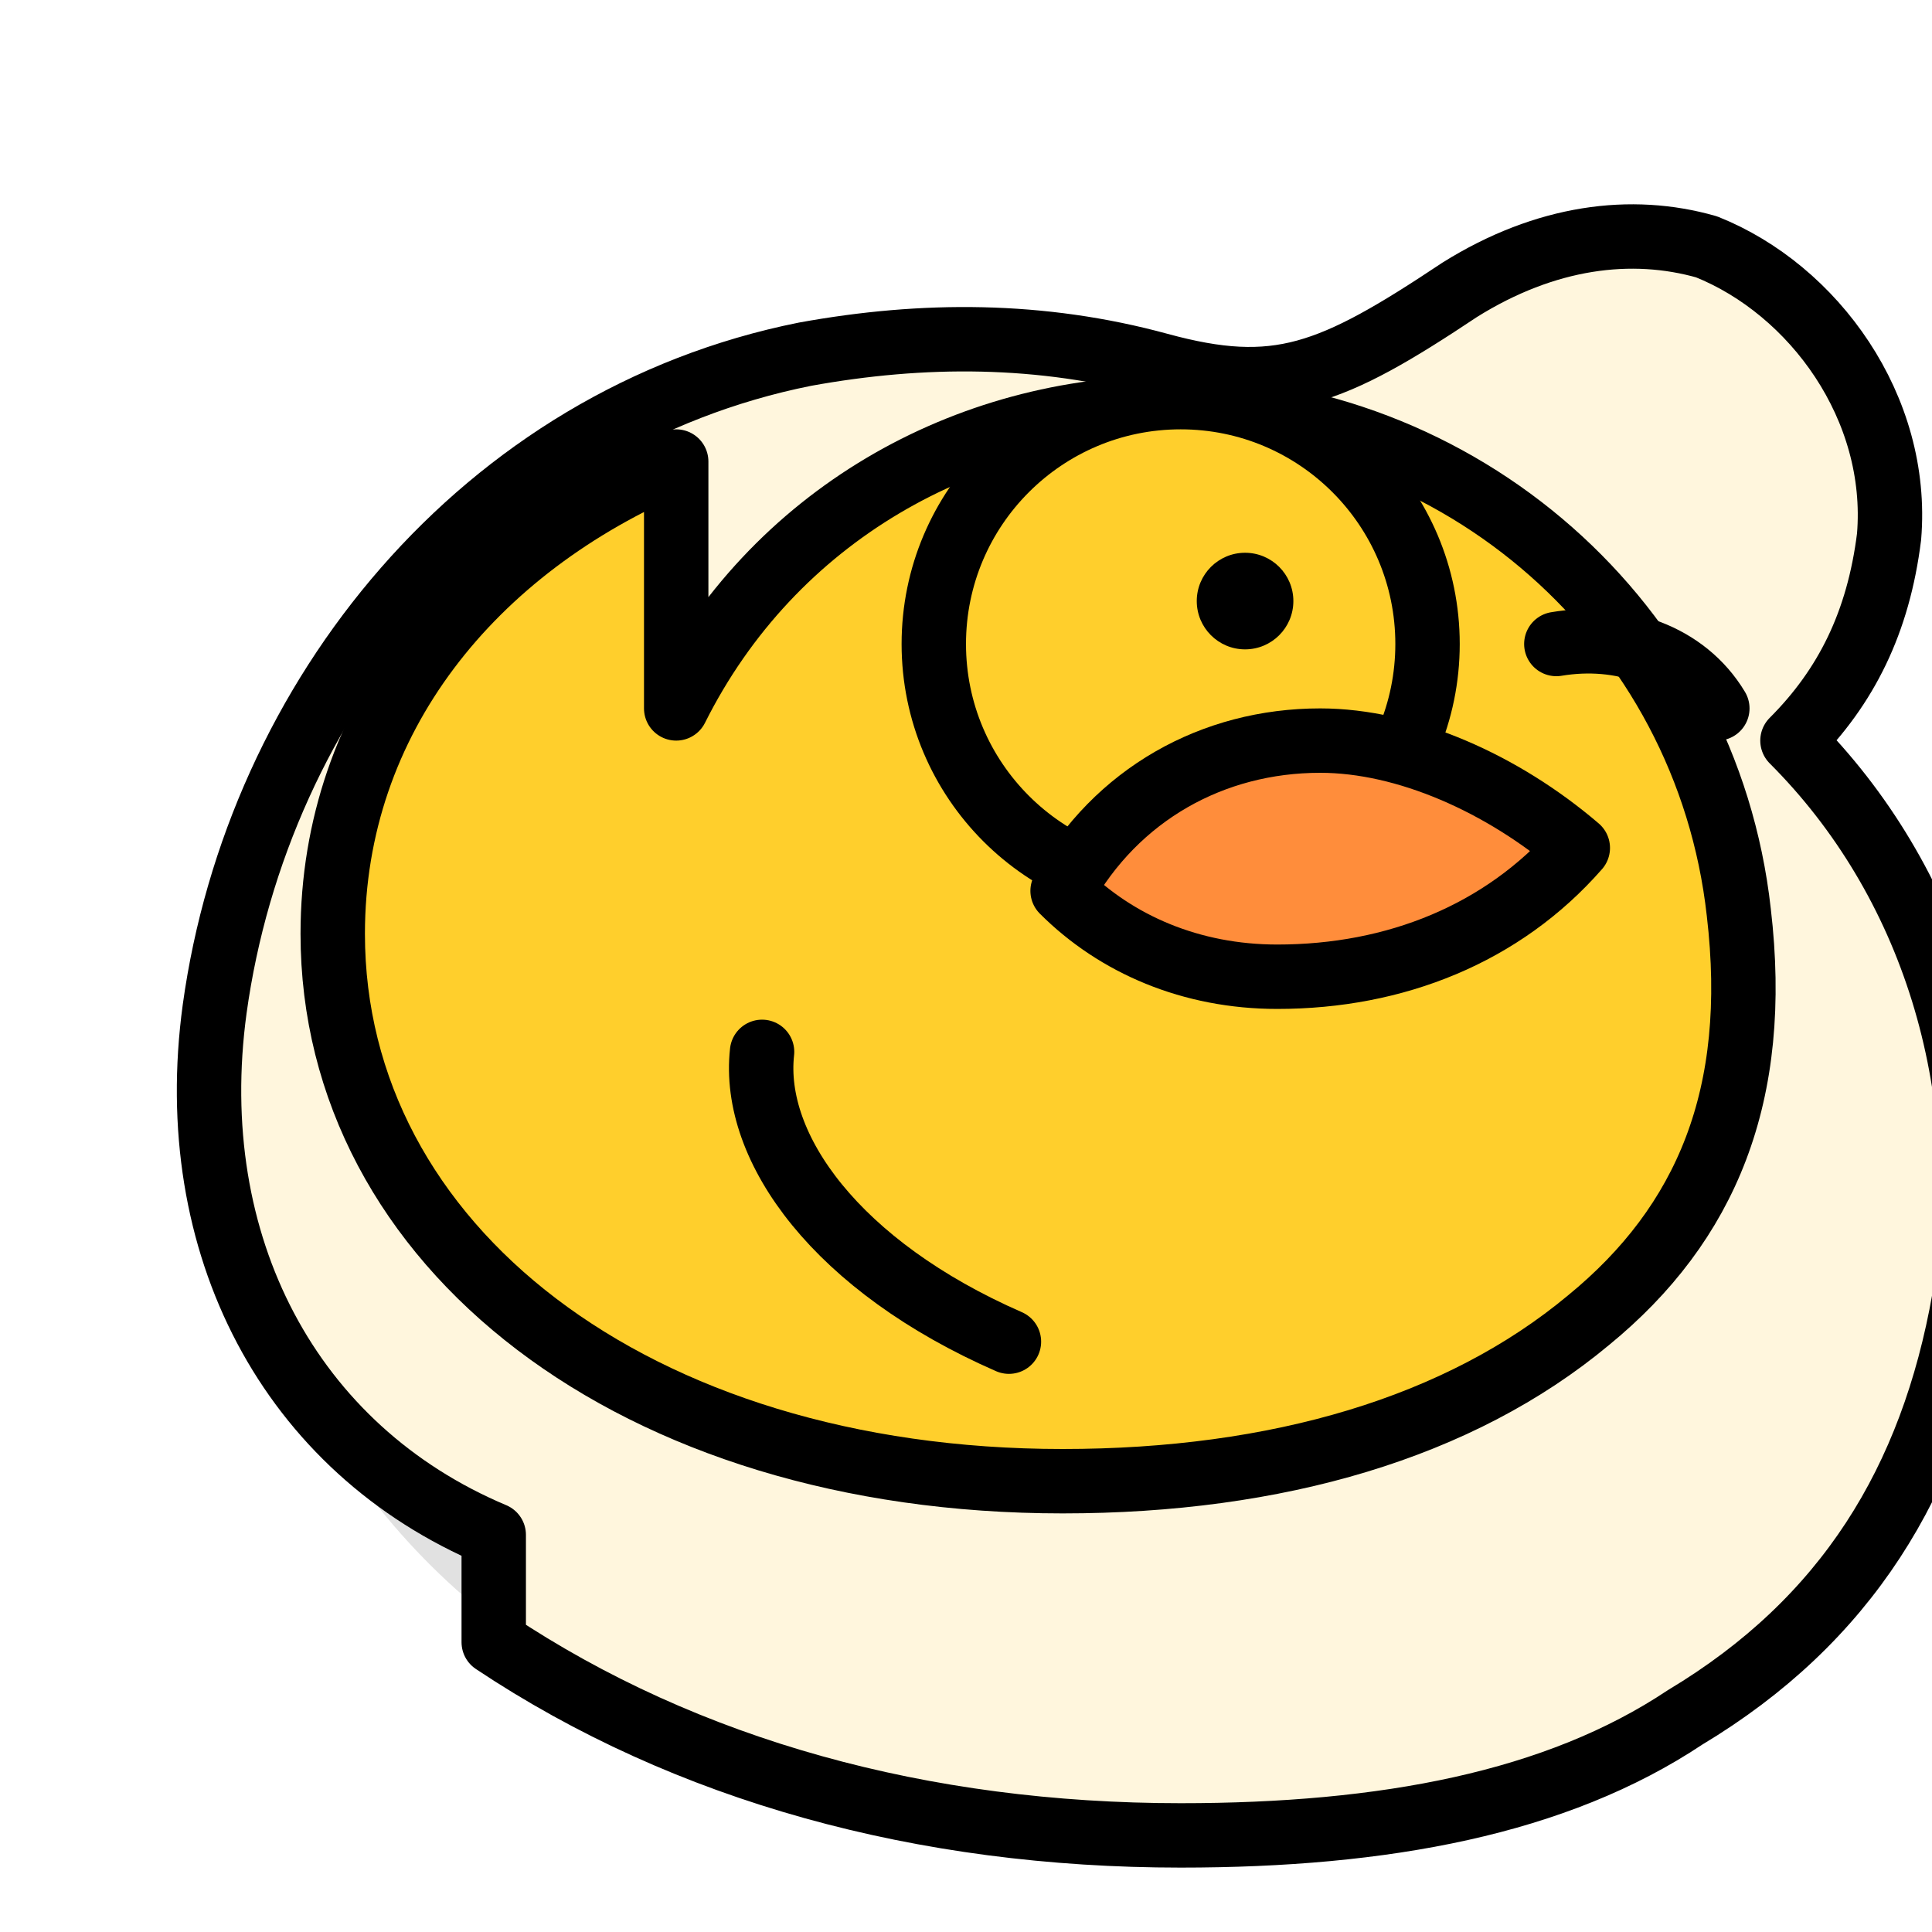
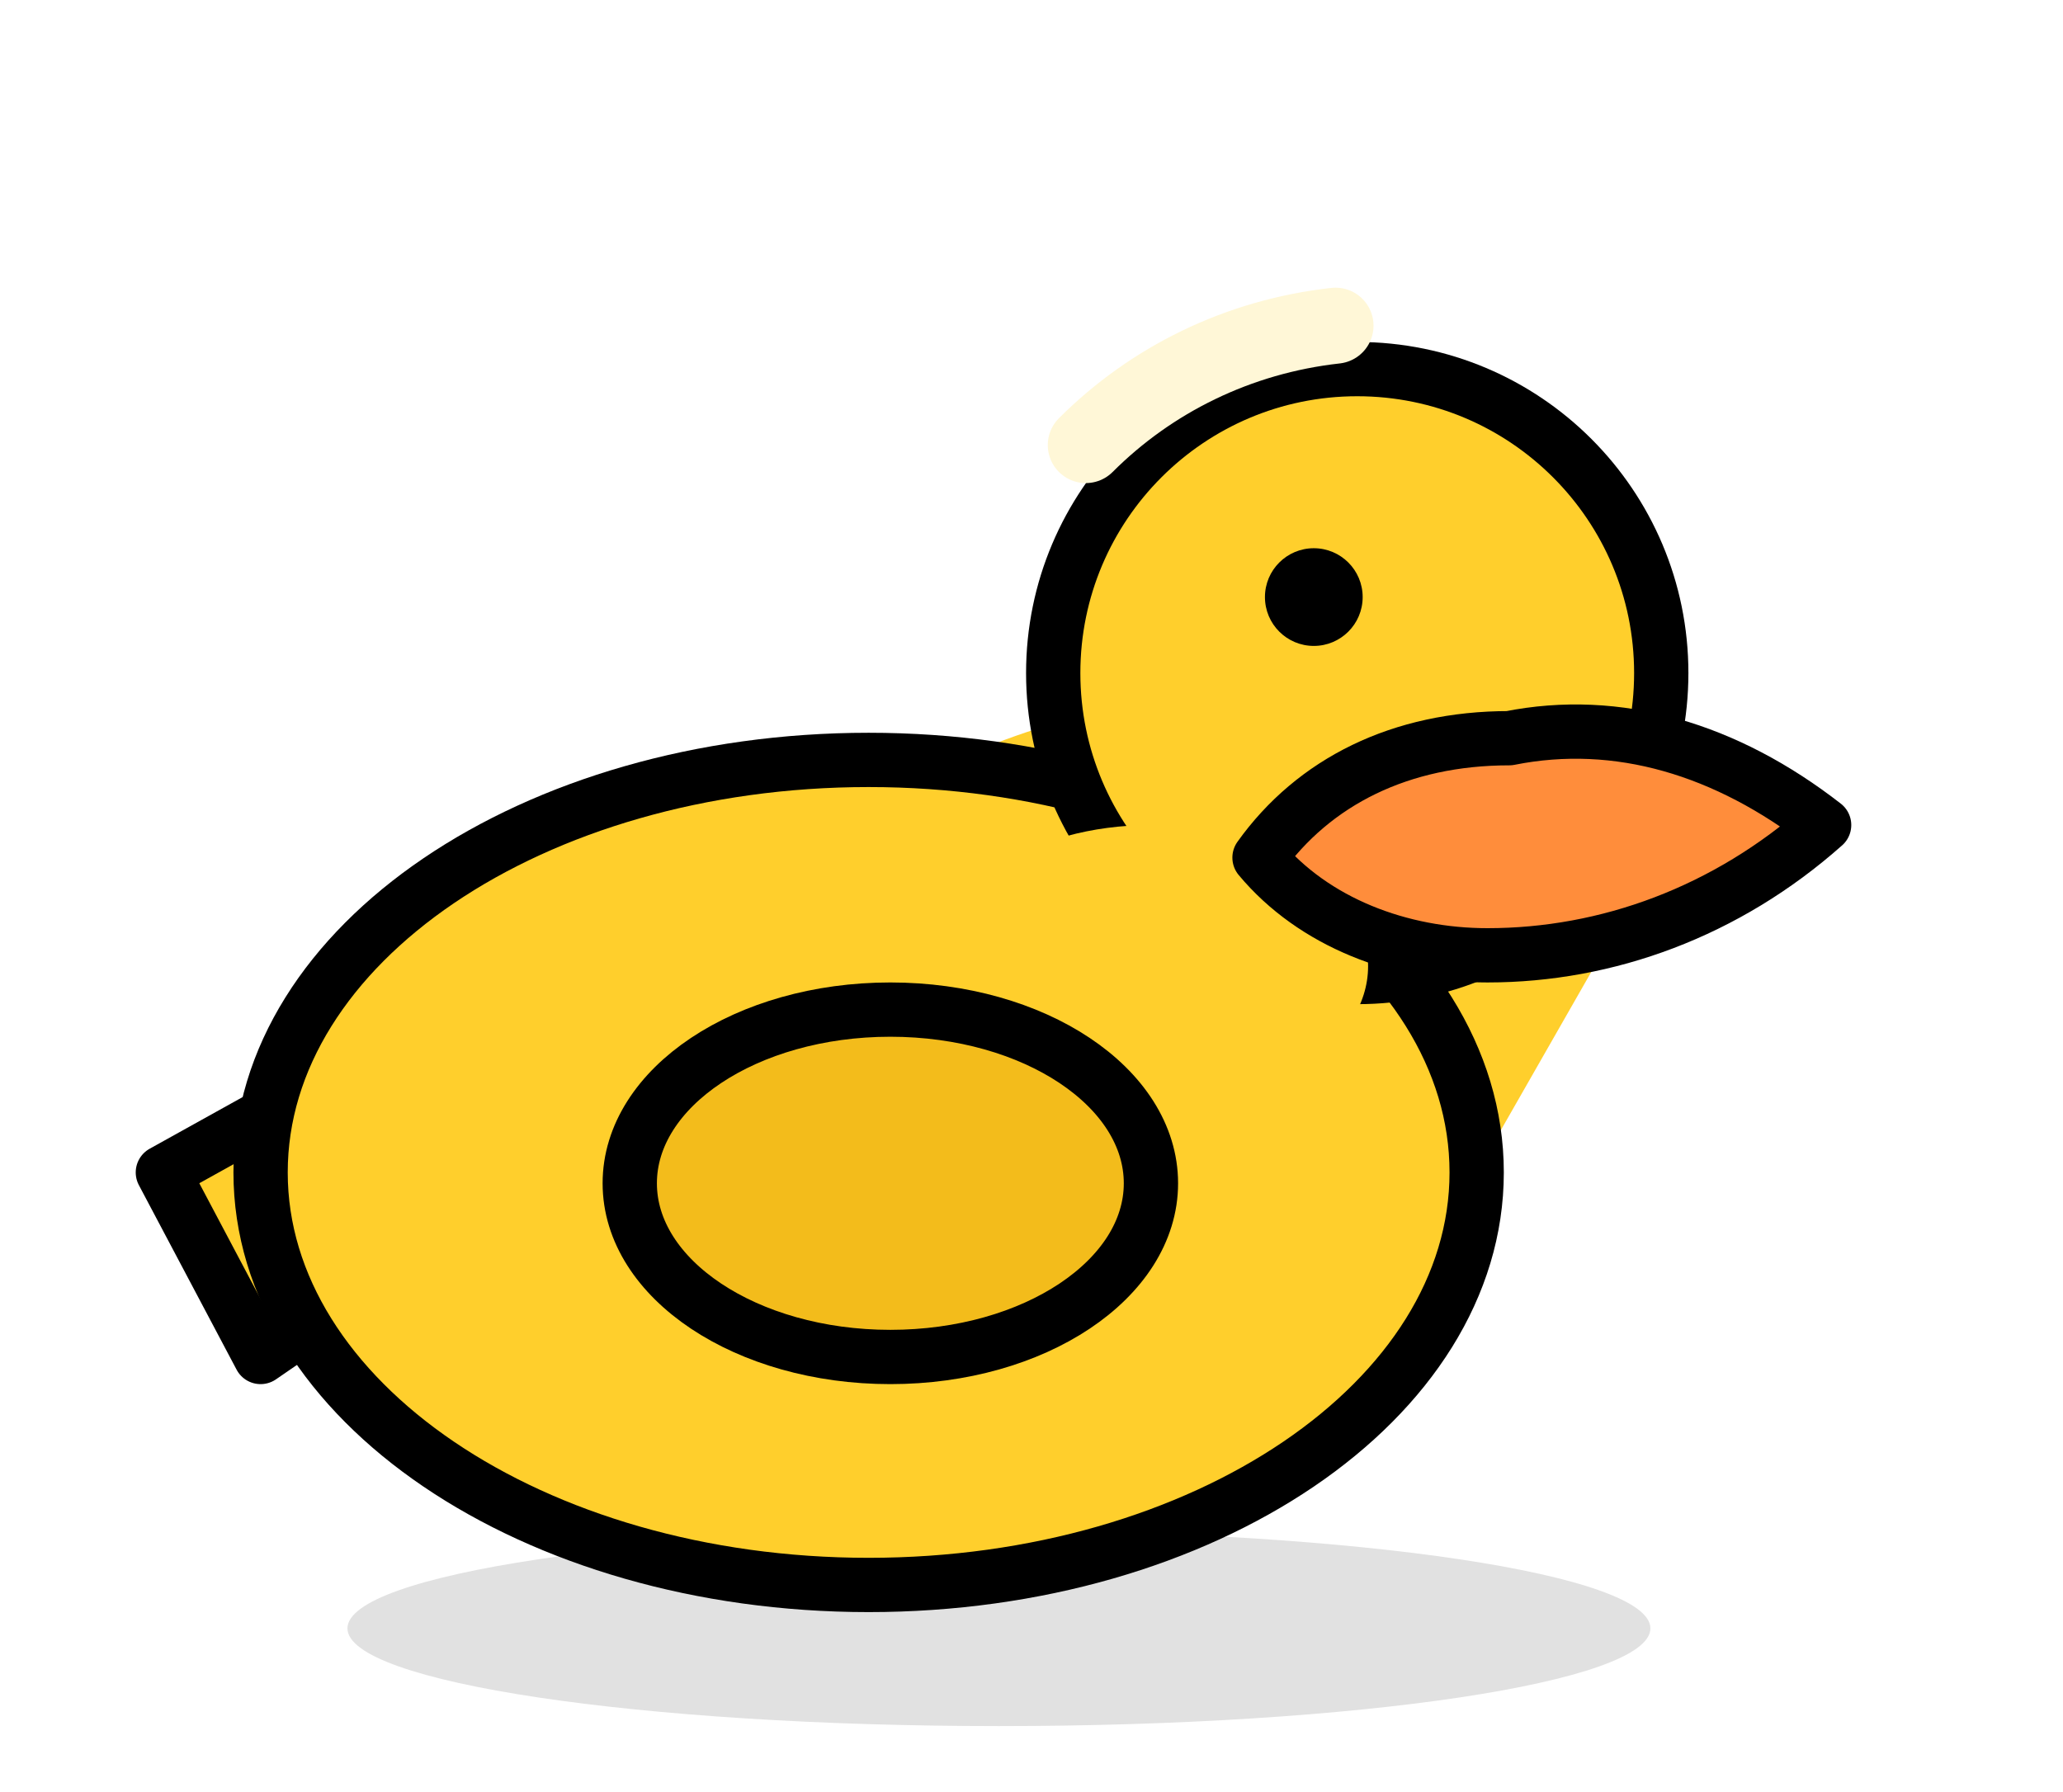
- <svg xmlns="http://www.w3.org/2000/svg" viewBox="0 0 180 180" fill="none">
-   <path d="M64 30c16-10 42-11 61-1 16 9 28 27 30 49 3 26-5 48-23 63-18 14-42 18-66 12-25-6-43-21-51-43-8-23-4-49 11-61 10-9 23-15 38-19Z" fill="#000" opacity=".12" transform="translate(10 12)" />
-   <path d="M46 143c-19-8-29-27-26-49 4-29 25-55 55-61 11-2 22-2 33 1 11 3 16 1 28-7 8-5 16-6 23-4 10 4 18 15 17 27-1 8-4 14-9 19 13 13 19 32 16 52-3 17-11 30-26 39-12 8-28 11-47 11-24 0-46-6-64-18Z" fill="#FFF6DD" stroke="#000" stroke-linejoin="round" stroke-width="6" />
-   <path d="M63 66c9-18 27-28 46-28 27 0 50 20 53 47 2 17-3 29-14 38-12 10-29 15-49 15-40 0-68-22-68-51 0-20 13-36 32-44Z" fill="#FFCF2C" stroke="#000" stroke-linejoin="round" stroke-width="6" />
-   <path d="M71 98c-1 9 7 20 23 27" stroke="#000" stroke-linecap="round" stroke-width="6" />
-   <circle cx="110" cy="60" r="23" fill="#FFCF2C" stroke="#000" stroke-width="6" />
-   <path d="M123 69c8 0 17 4 24 10-7 8-17 12-28 12-8 0-15-3-20-8 5-9 14-14 24-14Z" fill="#FF8D3B" stroke="#000" stroke-linejoin="round" stroke-width="6" />
-   <circle cx="116" cy="56" r="4.5" fill="#000" />
-   <path d="M145 60c6-1 12 1 15 6" stroke="#000" stroke-linecap="round" stroke-width="6" />
+ <svg xmlns="http://www.w3.org/2000/svg" viewBox="0 0 190 165" fill="none">
+   <ellipse cx="92" cy="150" rx="60" ry="9" fill="#000" opacity=".12" />
+   <path d="M33 98L15 108L24 125L40 114" fill="#FFCF2C" stroke="#000" stroke-linejoin="round" stroke-width="5" />
+   <path d="M86 71C96 66 106 64 117 64C132 64 144 70 152 80L132 115L80 113L69 84L86 71Z" fill="#FFCF2C" />
+   <ellipse cx="80" cy="108" rx="56" ry="38" fill="#FFCF2C" stroke="#000" stroke-width="5" />
+   <circle cx="125" cy="62" r="28" fill="#FFCF2C" stroke="#000" stroke-width="5" />
+   <ellipse cx="106" cy="89" rx="20" ry="13" fill="#FFCF2C" />
+   <path d="M139 68C149 66 159 69 168 76C159 84 148 88 137 88C129 88 121 85 116 79C121 72 129 68 139 68Z" fill="#FF8D3B" stroke="#000" stroke-linejoin="round" stroke-width="5" />
+   <ellipse cx="82" cy="109" rx="24" ry="16" fill="#F3BC1B" stroke="#000" stroke-width="5" />
+   <circle cx="121" cy="55" r="4.5" fill="#000" />
+   <path d="M100 41C106 35 114 31 123 30" stroke="#FFF7D7" stroke-linecap="round" stroke-width="7" />
</svg>
